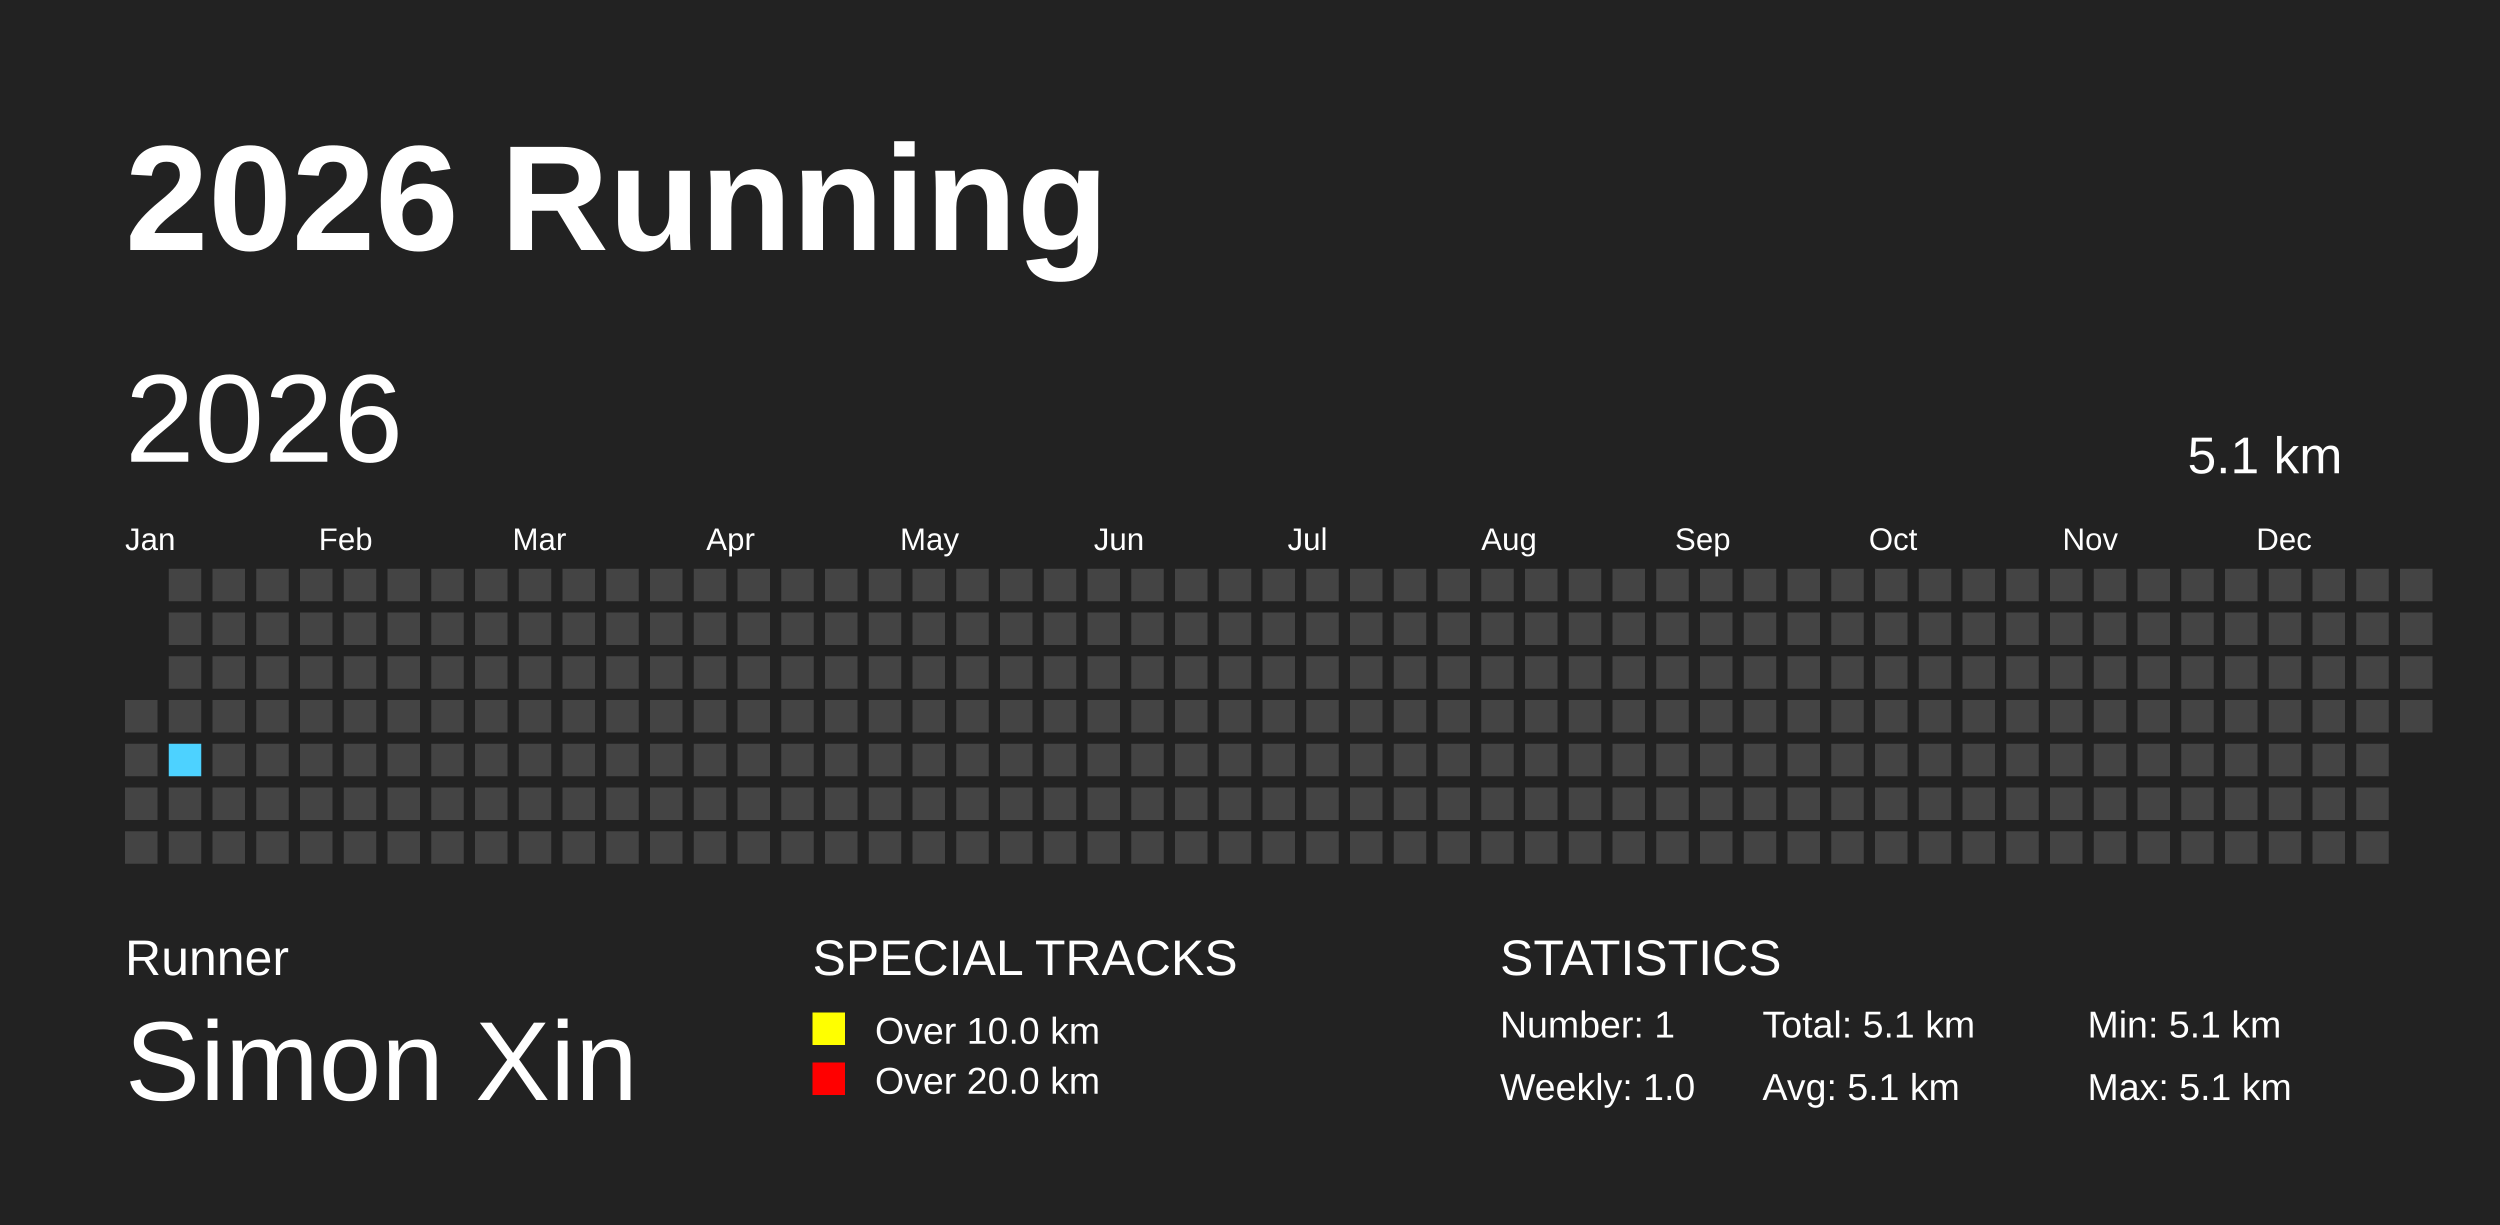
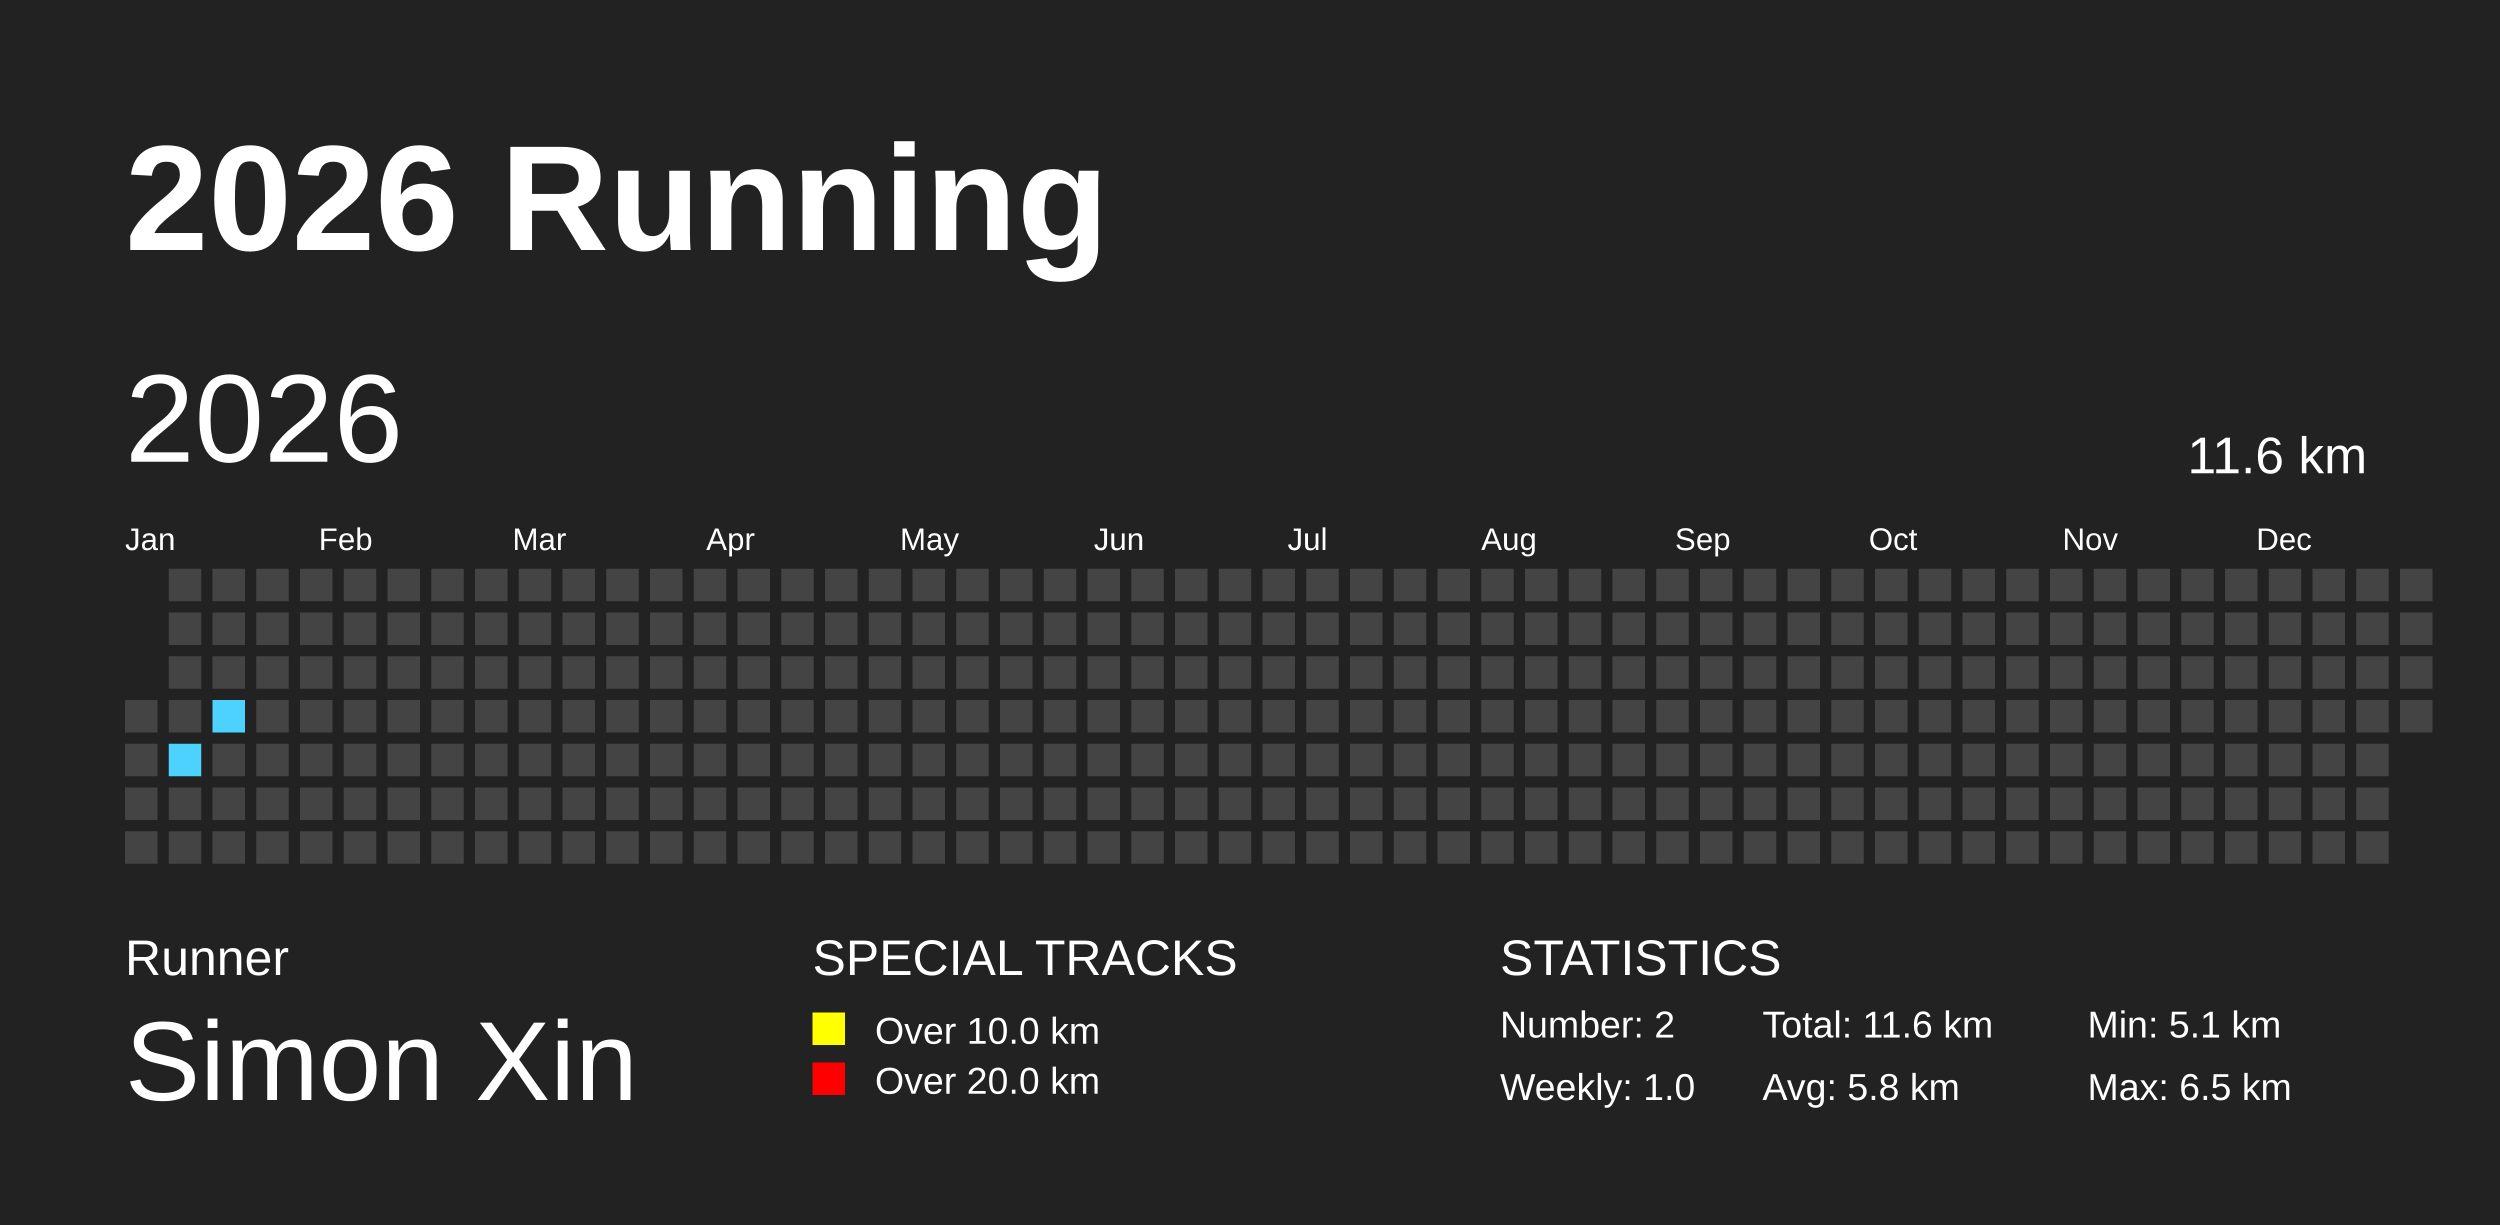
<svg xmlns="http://www.w3.org/2000/svg" baseProfile="full" height="98mm" version="1.1" viewBox="0,0,200,98" width="200mm">
  <defs />
  <rect fill="#222222" height="98" width="200" x="0" y="0" />
  <text fill="#FFFFFF" style="font-size:12px; font-family:Arial; font-weight:bold;" x="10" y="20">2026 Running</text>
  <text fill="#FFFFFF" style="font-size:4px; font-family:Arial" x="10" y="78">Runner</text>
  <text fill="#FFFFFF" style="font-size:9px; font-family:Arial" x="10" y="88">Simon Xin</text>
  <text fill="#FFFFFF" style="font-size:4px; font-family:Arial" x="65" y="78">SPECIAL TRACKS</text>
  <rect fill="yellow" height="2.6" width="2.6" x="65" y="81" />
  <text fill="#FFFFFF" style="font-size:3px; font-family:Arial" x="70" y="83.5">Over 10.0 km</text>
  <rect fill="red" height="2.6" width="2.6" x="65" y="85" />
  <text fill="#FFFFFF" style="font-size:3px; font-family:Arial" x="70" y="87.5">Over 20.0 km</text>
  <text fill="#FFFFFF" style="font-size:4px; font-family:Arial" x="120" y="78">STATISTICS</text>
-   <text fill="#FFFFFF" style="font-size:3px; font-family:Arial" x="120" y="83">Number: 1</text>
+   <text fill="#FFFFFF" style="font-size:3px; font-family:Arial" x="120" y="83">Number: 2</text>
  <text fill="#FFFFFF" style="font-size:3px; font-family:Arial" x="120" y="88">Weekly: 1.0</text>
-   <text fill="#FFFFFF" style="font-size:3px; font-family:Arial" x="141" y="83">Total: 5.1 km</text>
-   <text fill="#FFFFFF" style="font-size:3px; font-family:Arial" x="141" y="88">Avg: 5.1 km</text>
+   <text fill="#FFFFFF" style="font-size:3px; font-family:Arial" x="141" y="83">Total: 11.6 km</text>
+   <text fill="#FFFFFF" style="font-size:3px; font-family:Arial" x="141" y="88">Avg: 5.8 km</text>
  <text fill="#FFFFFF" style="font-size:3px; font-family:Arial" x="167" y="83">Min: 5.1 km</text>
-   <text fill="#FFFFFF" style="font-size:3px; font-family:Arial" x="167" y="88">Max: 5.1 km</text>
+   <text fill="#FFFFFF" style="font-size:3px; font-family:Arial" x="167" y="88">Max: 6.5 km</text>
  <text dominant-baseline="hanging" fill="#FFFFFF" style="font-size:10.0px; font-family:Arial;" x="10" y="30">2026</text>
-   <text dominant-baseline="hanging" fill="#FFFFFF" style="font-size:4.125px; font-family:Arial;" x="175" y="35">5.1 km</text>
+   <text dominant-baseline="hanging" fill="#FFFFFF" style="font-size:4.125px; font-family:Arial;" x="175" y="35">11.6 km</text>
  <text fill="#FFFFFF" style="font-size:2.5px; font-family:Arial" x="10.0" y="44">Jan</text>
  <text fill="#FFFFFF" style="font-size:2.5px; font-family:Arial" x="25.5" y="44">Feb</text>
  <text fill="#FFFFFF" style="font-size:2.5px; font-family:Arial" x="41.0" y="44">Mar</text>
  <text fill="#FFFFFF" style="font-size:2.5px; font-family:Arial" x="56.5" y="44">Apr</text>
  <text fill="#FFFFFF" style="font-size:2.5px; font-family:Arial" x="72.0" y="44">May</text>
  <text fill="#FFFFFF" style="font-size:2.5px; font-family:Arial" x="87.5" y="44">Jun</text>
  <text fill="#FFFFFF" style="font-size:2.5px; font-family:Arial" x="103.0" y="44">Jul</text>
  <text fill="#FFFFFF" style="font-size:2.5px; font-family:Arial" x="118.5" y="44">Aug</text>
  <text fill="#FFFFFF" style="font-size:2.5px; font-family:Arial" x="134.0" y="44">Sep</text>
  <text fill="#FFFFFF" style="font-size:2.5px; font-family:Arial" x="149.5" y="44">Oct</text>
  <text fill="#FFFFFF" style="font-size:2.5px; font-family:Arial" x="165.0" y="44">Nov</text>
  <text fill="#FFFFFF" style="font-size:2.5px; font-family:Arial" x="180.5" y="44">Dec</text>
  <rect fill="#444444" height="2.6" width="2.6" x="10.0" y="56.0" />
  <rect fill="#444444" height="2.6" width="2.6" x="10.0" y="59.5" />
  <rect fill="#444444" height="2.6" width="2.6" x="10.0" y="63.0" />
  <rect fill="#444444" height="2.6" width="2.6" x="10.0" y="66.5" />
  <rect fill="#444444" height="2.6" width="2.6" x="13.5" y="45.5" />
  <rect fill="#444444" height="2.6" width="2.6" x="13.5" y="49.0" />
  <rect fill="#444444" height="2.6" width="2.6" x="13.5" y="52.5" />
  <rect fill="#444444" height="2.6" width="2.6" x="13.5" y="56.0" />
  <rect fill="#4DD2FF" height="2.6" width="2.6" x="13.5" y="59.5" />
  <rect fill="#444444" height="2.6" width="2.6" x="13.5" y="63.0" />
  <rect fill="#444444" height="2.6" width="2.6" x="13.5" y="66.5" />
  <rect fill="#444444" height="2.6" width="2.6" x="17.0" y="45.5" />
  <rect fill="#444444" height="2.6" width="2.6" x="17.0" y="49.0" />
  <rect fill="#444444" height="2.6" width="2.6" x="17.0" y="52.5" />
-   <rect fill="#444444" height="2.6" width="2.6" x="17.0" y="56.0" />
+   <rect fill="#4DD2FF" height="2.6" width="2.6" x="17.0" y="56.0" />
  <rect fill="#444444" height="2.6" width="2.6" x="17.0" y="59.5" />
  <rect fill="#444444" height="2.6" width="2.6" x="17.0" y="63.0" />
  <rect fill="#444444" height="2.6" width="2.6" x="17.0" y="66.5" />
  <rect fill="#444444" height="2.6" width="2.6" x="20.5" y="45.5" />
  <rect fill="#444444" height="2.6" width="2.6" x="20.5" y="49.0" />
  <rect fill="#444444" height="2.6" width="2.6" x="20.5" y="52.5" />
  <rect fill="#444444" height="2.6" width="2.6" x="20.5" y="56.0" />
  <rect fill="#444444" height="2.6" width="2.6" x="20.5" y="59.5" />
  <rect fill="#444444" height="2.6" width="2.6" x="20.5" y="63.0" />
  <rect fill="#444444" height="2.6" width="2.6" x="20.5" y="66.5" />
  <rect fill="#444444" height="2.6" width="2.6" x="24.0" y="45.5" />
  <rect fill="#444444" height="2.6" width="2.6" x="24.0" y="49.0" />
  <rect fill="#444444" height="2.6" width="2.6" x="24.0" y="52.5" />
  <rect fill="#444444" height="2.6" width="2.6" x="24.0" y="56.0" />
  <rect fill="#444444" height="2.6" width="2.6" x="24.0" y="59.5" />
  <rect fill="#444444" height="2.6" width="2.6" x="24.0" y="63.0" />
  <rect fill="#444444" height="2.6" width="2.6" x="24.0" y="66.5" />
  <rect fill="#444444" height="2.6" width="2.6" x="27.5" y="45.5" />
  <rect fill="#444444" height="2.6" width="2.6" x="27.5" y="49.0" />
  <rect fill="#444444" height="2.6" width="2.6" x="27.5" y="52.5" />
  <rect fill="#444444" height="2.6" width="2.6" x="27.5" y="56.0" />
  <rect fill="#444444" height="2.6" width="2.6" x="27.5" y="59.5" />
  <rect fill="#444444" height="2.6" width="2.6" x="27.5" y="63.0" />
  <rect fill="#444444" height="2.6" width="2.6" x="27.5" y="66.5" />
  <rect fill="#444444" height="2.6" width="2.6" x="31.0" y="45.5" />
  <rect fill="#444444" height="2.6" width="2.6" x="31.0" y="49.0" />
  <rect fill="#444444" height="2.6" width="2.6" x="31.0" y="52.5" />
  <rect fill="#444444" height="2.6" width="2.6" x="31.0" y="56.0" />
  <rect fill="#444444" height="2.6" width="2.6" x="31.0" y="59.5" />
  <rect fill="#444444" height="2.6" width="2.6" x="31.0" y="63.0" />
  <rect fill="#444444" height="2.6" width="2.6" x="31.0" y="66.5" />
  <rect fill="#444444" height="2.6" width="2.6" x="34.5" y="45.5" />
  <rect fill="#444444" height="2.6" width="2.6" x="34.5" y="49.0" />
  <rect fill="#444444" height="2.6" width="2.6" x="34.5" y="52.5" />
  <rect fill="#444444" height="2.6" width="2.6" x="34.5" y="56.0" />
  <rect fill="#444444" height="2.6" width="2.6" x="34.5" y="59.5" />
  <rect fill="#444444" height="2.6" width="2.6" x="34.5" y="63.0" />
  <rect fill="#444444" height="2.6" width="2.6" x="34.5" y="66.5" />
  <rect fill="#444444" height="2.6" width="2.6" x="38.0" y="45.5" />
  <rect fill="#444444" height="2.6" width="2.6" x="38.0" y="49.0" />
  <rect fill="#444444" height="2.6" width="2.6" x="38.0" y="52.5" />
  <rect fill="#444444" height="2.6" width="2.6" x="38.0" y="56.0" />
  <rect fill="#444444" height="2.6" width="2.6" x="38.0" y="59.5" />
  <rect fill="#444444" height="2.6" width="2.6" x="38.0" y="63.0" />
  <rect fill="#444444" height="2.6" width="2.6" x="38.0" y="66.5" />
  <rect fill="#444444" height="2.6" width="2.6" x="41.5" y="45.5" />
  <rect fill="#444444" height="2.6" width="2.6" x="41.5" y="49.0" />
  <rect fill="#444444" height="2.6" width="2.6" x="41.5" y="52.5" />
  <rect fill="#444444" height="2.6" width="2.6" x="41.5" y="56.0" />
  <rect fill="#444444" height="2.6" width="2.6" x="41.5" y="59.5" />
  <rect fill="#444444" height="2.6" width="2.6" x="41.5" y="63.0" />
  <rect fill="#444444" height="2.6" width="2.6" x="41.5" y="66.5" />
  <rect fill="#444444" height="2.6" width="2.6" x="45.0" y="45.5" />
  <rect fill="#444444" height="2.6" width="2.6" x="45.0" y="49.0" />
  <rect fill="#444444" height="2.6" width="2.6" x="45.0" y="52.5" />
  <rect fill="#444444" height="2.6" width="2.6" x="45.0" y="56.0" />
  <rect fill="#444444" height="2.6" width="2.6" x="45.0" y="59.5" />
  <rect fill="#444444" height="2.6" width="2.6" x="45.0" y="63.0" />
  <rect fill="#444444" height="2.6" width="2.6" x="45.0" y="66.5" />
  <rect fill="#444444" height="2.6" width="2.6" x="48.5" y="45.5" />
  <rect fill="#444444" height="2.6" width="2.6" x="48.5" y="49.0" />
  <rect fill="#444444" height="2.6" width="2.6" x="48.5" y="52.5" />
  <rect fill="#444444" height="2.6" width="2.6" x="48.5" y="56.0" />
  <rect fill="#444444" height="2.6" width="2.6" x="48.5" y="59.5" />
  <rect fill="#444444" height="2.6" width="2.6" x="48.5" y="63.0" />
  <rect fill="#444444" height="2.6" width="2.6" x="48.5" y="66.5" />
  <rect fill="#444444" height="2.6" width="2.6" x="52.0" y="45.5" />
  <rect fill="#444444" height="2.6" width="2.6" x="52.0" y="49.0" />
  <rect fill="#444444" height="2.6" width="2.6" x="52.0" y="52.5" />
  <rect fill="#444444" height="2.6" width="2.6" x="52.0" y="56.0" />
  <rect fill="#444444" height="2.6" width="2.6" x="52.0" y="59.5" />
  <rect fill="#444444" height="2.6" width="2.6" x="52.0" y="63.0" />
  <rect fill="#444444" height="2.6" width="2.6" x="52.0" y="66.5" />
  <rect fill="#444444" height="2.6" width="2.6" x="55.5" y="45.5" />
  <rect fill="#444444" height="2.6" width="2.6" x="55.5" y="49.0" />
  <rect fill="#444444" height="2.6" width="2.6" x="55.5" y="52.5" />
  <rect fill="#444444" height="2.6" width="2.6" x="55.5" y="56.0" />
  <rect fill="#444444" height="2.6" width="2.6" x="55.5" y="59.5" />
  <rect fill="#444444" height="2.6" width="2.6" x="55.5" y="63.0" />
  <rect fill="#444444" height="2.6" width="2.6" x="55.5" y="66.5" />
  <rect fill="#444444" height="2.6" width="2.6" x="59.0" y="45.5" />
  <rect fill="#444444" height="2.6" width="2.6" x="59.0" y="49.0" />
  <rect fill="#444444" height="2.6" width="2.6" x="59.0" y="52.5" />
  <rect fill="#444444" height="2.6" width="2.6" x="59.0" y="56.0" />
  <rect fill="#444444" height="2.6" width="2.6" x="59.0" y="59.5" />
  <rect fill="#444444" height="2.6" width="2.6" x="59.0" y="63.0" />
  <rect fill="#444444" height="2.6" width="2.6" x="59.0" y="66.5" />
  <rect fill="#444444" height="2.6" width="2.6" x="62.5" y="45.5" />
  <rect fill="#444444" height="2.6" width="2.6" x="62.5" y="49.0" />
  <rect fill="#444444" height="2.6" width="2.6" x="62.5" y="52.5" />
  <rect fill="#444444" height="2.6" width="2.6" x="62.5" y="56.0" />
  <rect fill="#444444" height="2.6" width="2.6" x="62.5" y="59.5" />
  <rect fill="#444444" height="2.6" width="2.6" x="62.5" y="63.0" />
  <rect fill="#444444" height="2.6" width="2.6" x="62.5" y="66.5" />
  <rect fill="#444444" height="2.6" width="2.6" x="66.0" y="45.5" />
  <rect fill="#444444" height="2.6" width="2.6" x="66.0" y="49.0" />
  <rect fill="#444444" height="2.6" width="2.6" x="66.0" y="52.5" />
  <rect fill="#444444" height="2.6" width="2.6" x="66.0" y="56.0" />
  <rect fill="#444444" height="2.6" width="2.6" x="66.0" y="59.5" />
  <rect fill="#444444" height="2.6" width="2.6" x="66.0" y="63.0" />
  <rect fill="#444444" height="2.6" width="2.6" x="66.0" y="66.5" />
  <rect fill="#444444" height="2.6" width="2.6" x="69.5" y="45.5" />
  <rect fill="#444444" height="2.6" width="2.6" x="69.5" y="49.0" />
  <rect fill="#444444" height="2.6" width="2.6" x="69.5" y="52.5" />
  <rect fill="#444444" height="2.6" width="2.6" x="69.5" y="56.0" />
  <rect fill="#444444" height="2.6" width="2.6" x="69.5" y="59.5" />
  <rect fill="#444444" height="2.6" width="2.6" x="69.5" y="63.0" />
  <rect fill="#444444" height="2.6" width="2.6" x="69.5" y="66.5" />
  <rect fill="#444444" height="2.6" width="2.6" x="73.0" y="45.5" />
  <rect fill="#444444" height="2.6" width="2.6" x="73.0" y="49.0" />
  <rect fill="#444444" height="2.6" width="2.6" x="73.0" y="52.5" />
  <rect fill="#444444" height="2.6" width="2.6" x="73.0" y="56.0" />
  <rect fill="#444444" height="2.6" width="2.6" x="73.0" y="59.5" />
  <rect fill="#444444" height="2.6" width="2.6" x="73.0" y="63.0" />
  <rect fill="#444444" height="2.6" width="2.6" x="73.0" y="66.5" />
  <rect fill="#444444" height="2.6" width="2.6" x="76.5" y="45.5" />
  <rect fill="#444444" height="2.6" width="2.6" x="76.5" y="49.0" />
  <rect fill="#444444" height="2.6" width="2.6" x="76.5" y="52.5" />
  <rect fill="#444444" height="2.6" width="2.6" x="76.5" y="56.0" />
  <rect fill="#444444" height="2.6" width="2.6" x="76.5" y="59.5" />
  <rect fill="#444444" height="2.6" width="2.6" x="76.5" y="63.0" />
  <rect fill="#444444" height="2.6" width="2.6" x="76.5" y="66.5" />
  <rect fill="#444444" height="2.6" width="2.6" x="80.0" y="45.5" />
  <rect fill="#444444" height="2.6" width="2.6" x="80.0" y="49.0" />
  <rect fill="#444444" height="2.6" width="2.6" x="80.0" y="52.5" />
  <rect fill="#444444" height="2.6" width="2.6" x="80.0" y="56.0" />
  <rect fill="#444444" height="2.6" width="2.6" x="80.0" y="59.5" />
  <rect fill="#444444" height="2.6" width="2.6" x="80.0" y="63.0" />
  <rect fill="#444444" height="2.6" width="2.6" x="80.0" y="66.5" />
  <rect fill="#444444" height="2.6" width="2.6" x="83.5" y="45.5" />
  <rect fill="#444444" height="2.6" width="2.6" x="83.5" y="49.0" />
  <rect fill="#444444" height="2.6" width="2.6" x="83.5" y="52.5" />
  <rect fill="#444444" height="2.6" width="2.6" x="83.5" y="56.0" />
  <rect fill="#444444" height="2.6" width="2.6" x="83.5" y="59.5" />
  <rect fill="#444444" height="2.6" width="2.6" x="83.5" y="63.0" />
  <rect fill="#444444" height="2.6" width="2.6" x="83.5" y="66.5" />
  <rect fill="#444444" height="2.6" width="2.6" x="87.0" y="45.5" />
  <rect fill="#444444" height="2.6" width="2.6" x="87.0" y="49.0" />
  <rect fill="#444444" height="2.6" width="2.6" x="87.0" y="52.5" />
  <rect fill="#444444" height="2.6" width="2.6" x="87.0" y="56.0" />
  <rect fill="#444444" height="2.6" width="2.6" x="87.0" y="59.5" />
  <rect fill="#444444" height="2.6" width="2.6" x="87.0" y="63.0" />
  <rect fill="#444444" height="2.6" width="2.6" x="87.0" y="66.5" />
  <rect fill="#444444" height="2.6" width="2.6" x="90.5" y="45.5" />
  <rect fill="#444444" height="2.6" width="2.6" x="90.5" y="49.0" />
  <rect fill="#444444" height="2.6" width="2.6" x="90.5" y="52.5" />
  <rect fill="#444444" height="2.6" width="2.6" x="90.5" y="56.0" />
  <rect fill="#444444" height="2.6" width="2.6" x="90.5" y="59.5" />
  <rect fill="#444444" height="2.6" width="2.6" x="90.5" y="63.0" />
  <rect fill="#444444" height="2.6" width="2.6" x="90.5" y="66.5" />
  <rect fill="#444444" height="2.6" width="2.6" x="94.0" y="45.5" />
  <rect fill="#444444" height="2.6" width="2.6" x="94.0" y="49.0" />
  <rect fill="#444444" height="2.6" width="2.6" x="94.0" y="52.5" />
  <rect fill="#444444" height="2.6" width="2.6" x="94.0" y="56.0" />
  <rect fill="#444444" height="2.6" width="2.6" x="94.0" y="59.5" />
  <rect fill="#444444" height="2.6" width="2.6" x="94.0" y="63.0" />
  <rect fill="#444444" height="2.6" width="2.6" x="94.0" y="66.5" />
  <rect fill="#444444" height="2.6" width="2.6" x="97.5" y="45.5" />
  <rect fill="#444444" height="2.6" width="2.6" x="97.5" y="49.0" />
  <rect fill="#444444" height="2.6" width="2.6" x="97.5" y="52.5" />
  <rect fill="#444444" height="2.6" width="2.6" x="97.5" y="56.0" />
  <rect fill="#444444" height="2.6" width="2.6" x="97.5" y="59.5" />
  <rect fill="#444444" height="2.6" width="2.6" x="97.5" y="63.0" />
  <rect fill="#444444" height="2.6" width="2.6" x="97.5" y="66.5" />
  <rect fill="#444444" height="2.6" width="2.6" x="101.0" y="45.5" />
  <rect fill="#444444" height="2.6" width="2.6" x="101.0" y="49.0" />
  <rect fill="#444444" height="2.6" width="2.6" x="101.0" y="52.5" />
  <rect fill="#444444" height="2.6" width="2.6" x="101.0" y="56.0" />
  <rect fill="#444444" height="2.6" width="2.6" x="101.0" y="59.5" />
  <rect fill="#444444" height="2.6" width="2.6" x="101.0" y="63.0" />
  <rect fill="#444444" height="2.6" width="2.6" x="101.0" y="66.5" />
  <rect fill="#444444" height="2.6" width="2.6" x="104.5" y="45.5" />
  <rect fill="#444444" height="2.6" width="2.6" x="104.5" y="49.0" />
  <rect fill="#444444" height="2.6" width="2.6" x="104.5" y="52.5" />
  <rect fill="#444444" height="2.6" width="2.6" x="104.5" y="56.0" />
  <rect fill="#444444" height="2.6" width="2.6" x="104.5" y="59.5" />
  <rect fill="#444444" height="2.6" width="2.6" x="104.5" y="63.0" />
  <rect fill="#444444" height="2.6" width="2.6" x="104.5" y="66.5" />
  <rect fill="#444444" height="2.6" width="2.6" x="108.0" y="45.5" />
  <rect fill="#444444" height="2.6" width="2.6" x="108.0" y="49.0" />
  <rect fill="#444444" height="2.6" width="2.6" x="108.0" y="52.5" />
  <rect fill="#444444" height="2.6" width="2.6" x="108.0" y="56.0" />
  <rect fill="#444444" height="2.6" width="2.6" x="108.0" y="59.5" />
  <rect fill="#444444" height="2.6" width="2.6" x="108.0" y="63.0" />
  <rect fill="#444444" height="2.6" width="2.6" x="108.0" y="66.5" />
  <rect fill="#444444" height="2.6" width="2.6" x="111.5" y="45.5" />
  <rect fill="#444444" height="2.6" width="2.6" x="111.5" y="49.0" />
  <rect fill="#444444" height="2.6" width="2.6" x="111.5" y="52.5" />
  <rect fill="#444444" height="2.6" width="2.6" x="111.5" y="56.0" />
  <rect fill="#444444" height="2.6" width="2.6" x="111.5" y="59.5" />
  <rect fill="#444444" height="2.6" width="2.6" x="111.5" y="63.0" />
  <rect fill="#444444" height="2.6" width="2.6" x="111.5" y="66.5" />
  <rect fill="#444444" height="2.6" width="2.6" x="115.0" y="45.5" />
  <rect fill="#444444" height="2.6" width="2.6" x="115.0" y="49.0" />
  <rect fill="#444444" height="2.6" width="2.6" x="115.0" y="52.5" />
  <rect fill="#444444" height="2.6" width="2.6" x="115.0" y="56.0" />
  <rect fill="#444444" height="2.6" width="2.6" x="115.0" y="59.5" />
  <rect fill="#444444" height="2.6" width="2.6" x="115.0" y="63.0" />
  <rect fill="#444444" height="2.6" width="2.6" x="115.0" y="66.5" />
  <rect fill="#444444" height="2.6" width="2.6" x="118.5" y="45.5" />
  <rect fill="#444444" height="2.6" width="2.6" x="118.5" y="49.0" />
  <rect fill="#444444" height="2.6" width="2.6" x="118.5" y="52.5" />
  <rect fill="#444444" height="2.6" width="2.6" x="118.5" y="56.0" />
  <rect fill="#444444" height="2.6" width="2.6" x="118.5" y="59.5" />
  <rect fill="#444444" height="2.6" width="2.6" x="118.5" y="63.0" />
  <rect fill="#444444" height="2.6" width="2.6" x="118.5" y="66.5" />
  <rect fill="#444444" height="2.6" width="2.6" x="122.0" y="45.5" />
  <rect fill="#444444" height="2.6" width="2.6" x="122.0" y="49.0" />
  <rect fill="#444444" height="2.6" width="2.6" x="122.0" y="52.5" />
  <rect fill="#444444" height="2.6" width="2.6" x="122.0" y="56.0" />
  <rect fill="#444444" height="2.6" width="2.6" x="122.0" y="59.5" />
  <rect fill="#444444" height="2.6" width="2.6" x="122.0" y="63.0" />
  <rect fill="#444444" height="2.6" width="2.6" x="122.0" y="66.5" />
  <rect fill="#444444" height="2.6" width="2.6" x="125.5" y="45.5" />
  <rect fill="#444444" height="2.6" width="2.6" x="125.5" y="49.0" />
  <rect fill="#444444" height="2.6" width="2.6" x="125.5" y="52.5" />
  <rect fill="#444444" height="2.6" width="2.6" x="125.5" y="56.0" />
  <rect fill="#444444" height="2.6" width="2.6" x="125.5" y="59.5" />
  <rect fill="#444444" height="2.6" width="2.6" x="125.5" y="63.0" />
  <rect fill="#444444" height="2.6" width="2.6" x="125.5" y="66.5" />
  <rect fill="#444444" height="2.6" width="2.6" x="129.0" y="45.5" />
  <rect fill="#444444" height="2.6" width="2.6" x="129.0" y="49.0" />
  <rect fill="#444444" height="2.6" width="2.6" x="129.0" y="52.5" />
  <rect fill="#444444" height="2.6" width="2.6" x="129.0" y="56.0" />
  <rect fill="#444444" height="2.6" width="2.6" x="129.0" y="59.5" />
  <rect fill="#444444" height="2.6" width="2.6" x="129.0" y="63.0" />
  <rect fill="#444444" height="2.6" width="2.6" x="129.0" y="66.5" />
  <rect fill="#444444" height="2.6" width="2.6" x="132.5" y="45.5" />
  <rect fill="#444444" height="2.6" width="2.6" x="132.5" y="49.0" />
  <rect fill="#444444" height="2.6" width="2.6" x="132.5" y="52.5" />
  <rect fill="#444444" height="2.6" width="2.6" x="132.5" y="56.0" />
  <rect fill="#444444" height="2.6" width="2.6" x="132.5" y="59.5" />
  <rect fill="#444444" height="2.6" width="2.6" x="132.5" y="63.0" />
  <rect fill="#444444" height="2.6" width="2.6" x="132.5" y="66.5" />
  <rect fill="#444444" height="2.6" width="2.6" x="136.0" y="45.5" />
  <rect fill="#444444" height="2.6" width="2.6" x="136.0" y="49.0" />
  <rect fill="#444444" height="2.6" width="2.6" x="136.0" y="52.5" />
  <rect fill="#444444" height="2.6" width="2.6" x="136.0" y="56.0" />
  <rect fill="#444444" height="2.6" width="2.6" x="136.0" y="59.5" />
  <rect fill="#444444" height="2.6" width="2.6" x="136.0" y="63.0" />
  <rect fill="#444444" height="2.6" width="2.6" x="136.0" y="66.5" />
  <rect fill="#444444" height="2.6" width="2.6" x="139.5" y="45.5" />
  <rect fill="#444444" height="2.6" width="2.6" x="139.5" y="49.0" />
  <rect fill="#444444" height="2.6" width="2.6" x="139.5" y="52.5" />
  <rect fill="#444444" height="2.6" width="2.6" x="139.5" y="56.0" />
  <rect fill="#444444" height="2.6" width="2.6" x="139.5" y="59.5" />
  <rect fill="#444444" height="2.6" width="2.6" x="139.5" y="63.0" />
  <rect fill="#444444" height="2.6" width="2.6" x="139.5" y="66.5" />
  <rect fill="#444444" height="2.6" width="2.6" x="143.0" y="45.5" />
  <rect fill="#444444" height="2.6" width="2.6" x="143.0" y="49.0" />
  <rect fill="#444444" height="2.6" width="2.6" x="143.0" y="52.5" />
  <rect fill="#444444" height="2.6" width="2.6" x="143.0" y="56.0" />
  <rect fill="#444444" height="2.6" width="2.6" x="143.0" y="59.5" />
  <rect fill="#444444" height="2.6" width="2.6" x="143.0" y="63.0" />
  <rect fill="#444444" height="2.6" width="2.6" x="143.0" y="66.5" />
  <rect fill="#444444" height="2.6" width="2.6" x="146.5" y="45.5" />
  <rect fill="#444444" height="2.6" width="2.6" x="146.5" y="49.0" />
  <rect fill="#444444" height="2.6" width="2.6" x="146.5" y="52.5" />
  <rect fill="#444444" height="2.6" width="2.6" x="146.5" y="56.0" />
  <rect fill="#444444" height="2.6" width="2.6" x="146.5" y="59.5" />
  <rect fill="#444444" height="2.6" width="2.6" x="146.5" y="63.0" />
  <rect fill="#444444" height="2.6" width="2.6" x="146.5" y="66.5" />
  <rect fill="#444444" height="2.6" width="2.6" x="150.0" y="45.5" />
  <rect fill="#444444" height="2.6" width="2.6" x="150.0" y="49.0" />
  <rect fill="#444444" height="2.6" width="2.6" x="150.0" y="52.5" />
  <rect fill="#444444" height="2.6" width="2.6" x="150.0" y="56.0" />
  <rect fill="#444444" height="2.6" width="2.6" x="150.0" y="59.5" />
  <rect fill="#444444" height="2.6" width="2.6" x="150.0" y="63.0" />
  <rect fill="#444444" height="2.6" width="2.6" x="150.0" y="66.5" />
  <rect fill="#444444" height="2.6" width="2.6" x="153.5" y="45.5" />
  <rect fill="#444444" height="2.6" width="2.6" x="153.5" y="49.0" />
  <rect fill="#444444" height="2.6" width="2.6" x="153.5" y="52.5" />
  <rect fill="#444444" height="2.6" width="2.6" x="153.5" y="56.0" />
  <rect fill="#444444" height="2.6" width="2.6" x="153.5" y="59.5" />
  <rect fill="#444444" height="2.6" width="2.6" x="153.5" y="63.0" />
  <rect fill="#444444" height="2.6" width="2.6" x="153.5" y="66.5" />
  <rect fill="#444444" height="2.6" width="2.6" x="157.0" y="45.5" />
  <rect fill="#444444" height="2.6" width="2.6" x="157.0" y="49.0" />
  <rect fill="#444444" height="2.6" width="2.6" x="157.0" y="52.5" />
  <rect fill="#444444" height="2.6" width="2.6" x="157.0" y="56.0" />
  <rect fill="#444444" height="2.6" width="2.6" x="157.0" y="59.5" />
  <rect fill="#444444" height="2.6" width="2.6" x="157.0" y="63.0" />
  <rect fill="#444444" height="2.6" width="2.6" x="157.0" y="66.5" />
  <rect fill="#444444" height="2.6" width="2.6" x="160.5" y="45.5" />
  <rect fill="#444444" height="2.6" width="2.6" x="160.5" y="49.0" />
  <rect fill="#444444" height="2.6" width="2.6" x="160.5" y="52.5" />
  <rect fill="#444444" height="2.6" width="2.6" x="160.5" y="56.0" />
  <rect fill="#444444" height="2.6" width="2.6" x="160.5" y="59.5" />
  <rect fill="#444444" height="2.6" width="2.6" x="160.5" y="63.0" />
  <rect fill="#444444" height="2.6" width="2.6" x="160.5" y="66.5" />
  <rect fill="#444444" height="2.6" width="2.6" x="164.0" y="45.5" />
  <rect fill="#444444" height="2.6" width="2.6" x="164.0" y="49.0" />
  <rect fill="#444444" height="2.6" width="2.6" x="164.0" y="52.5" />
  <rect fill="#444444" height="2.6" width="2.6" x="164.0" y="56.0" />
  <rect fill="#444444" height="2.6" width="2.6" x="164.0" y="59.5" />
  <rect fill="#444444" height="2.6" width="2.6" x="164.0" y="63.0" />
  <rect fill="#444444" height="2.6" width="2.6" x="164.0" y="66.5" />
  <rect fill="#444444" height="2.6" width="2.6" x="167.5" y="45.5" />
  <rect fill="#444444" height="2.6" width="2.6" x="167.5" y="49.0" />
  <rect fill="#444444" height="2.6" width="2.6" x="167.5" y="52.5" />
  <rect fill="#444444" height="2.6" width="2.6" x="167.5" y="56.0" />
  <rect fill="#444444" height="2.6" width="2.6" x="167.5" y="59.5" />
  <rect fill="#444444" height="2.6" width="2.6" x="167.5" y="63.0" />
  <rect fill="#444444" height="2.6" width="2.6" x="167.5" y="66.5" />
  <rect fill="#444444" height="2.6" width="2.6" x="171.0" y="45.5" />
  <rect fill="#444444" height="2.6" width="2.6" x="171.0" y="49.0" />
  <rect fill="#444444" height="2.6" width="2.6" x="171.0" y="52.5" />
  <rect fill="#444444" height="2.6" width="2.6" x="171.0" y="56.0" />
  <rect fill="#444444" height="2.6" width="2.6" x="171.0" y="59.5" />
  <rect fill="#444444" height="2.6" width="2.6" x="171.0" y="63.0" />
  <rect fill="#444444" height="2.6" width="2.6" x="171.0" y="66.5" />
  <rect fill="#444444" height="2.6" width="2.6" x="174.5" y="45.5" />
  <rect fill="#444444" height="2.6" width="2.6" x="174.5" y="49.0" />
  <rect fill="#444444" height="2.6" width="2.6" x="174.5" y="52.5" />
  <rect fill="#444444" height="2.6" width="2.6" x="174.5" y="56.0" />
  <rect fill="#444444" height="2.6" width="2.6" x="174.5" y="59.5" />
  <rect fill="#444444" height="2.6" width="2.6" x="174.5" y="63.0" />
  <rect fill="#444444" height="2.6" width="2.6" x="174.5" y="66.5" />
  <rect fill="#444444" height="2.6" width="2.6" x="178.0" y="45.5" />
  <rect fill="#444444" height="2.6" width="2.6" x="178.0" y="49.0" />
  <rect fill="#444444" height="2.6" width="2.6" x="178.0" y="52.5" />
  <rect fill="#444444" height="2.6" width="2.6" x="178.0" y="56.0" />
  <rect fill="#444444" height="2.6" width="2.6" x="178.0" y="59.5" />
  <rect fill="#444444" height="2.6" width="2.6" x="178.0" y="63.0" />
  <rect fill="#444444" height="2.6" width="2.6" x="178.0" y="66.5" />
  <rect fill="#444444" height="2.6" width="2.6" x="181.5" y="45.5" />
  <rect fill="#444444" height="2.6" width="2.6" x="181.5" y="49.0" />
  <rect fill="#444444" height="2.6" width="2.6" x="181.5" y="52.5" />
  <rect fill="#444444" height="2.6" width="2.6" x="181.5" y="56.0" />
  <rect fill="#444444" height="2.6" width="2.6" x="181.5" y="59.5" />
  <rect fill="#444444" height="2.6" width="2.6" x="181.5" y="63.0" />
  <rect fill="#444444" height="2.6" width="2.6" x="181.5" y="66.5" />
  <rect fill="#444444" height="2.6" width="2.6" x="185.0" y="45.5" />
  <rect fill="#444444" height="2.6" width="2.6" x="185.0" y="49.0" />
  <rect fill="#444444" height="2.6" width="2.6" x="185.0" y="52.5" />
  <rect fill="#444444" height="2.6" width="2.6" x="185.0" y="56.0" />
  <rect fill="#444444" height="2.6" width="2.6" x="185.0" y="59.5" />
  <rect fill="#444444" height="2.6" width="2.6" x="185.0" y="63.0" />
  <rect fill="#444444" height="2.6" width="2.6" x="185.0" y="66.5" />
  <rect fill="#444444" height="2.6" width="2.6" x="188.5" y="45.5" />
  <rect fill="#444444" height="2.6" width="2.6" x="188.5" y="49.0" />
  <rect fill="#444444" height="2.6" width="2.6" x="188.5" y="52.5" />
  <rect fill="#444444" height="2.6" width="2.6" x="188.5" y="56.0" />
  <rect fill="#444444" height="2.6" width="2.6" x="188.5" y="59.5" />
  <rect fill="#444444" height="2.6" width="2.6" x="188.5" y="63.0" />
  <rect fill="#444444" height="2.6" width="2.6" x="188.5" y="66.5" />
  <rect fill="#444444" height="2.6" width="2.6" x="192.0" y="45.5" />
  <rect fill="#444444" height="2.6" width="2.6" x="192.0" y="49.0" />
  <rect fill="#444444" height="2.6" width="2.6" x="192.0" y="52.5" />
  <rect fill="#444444" height="2.6" width="2.6" x="192.0" y="56.0" />
</svg>
